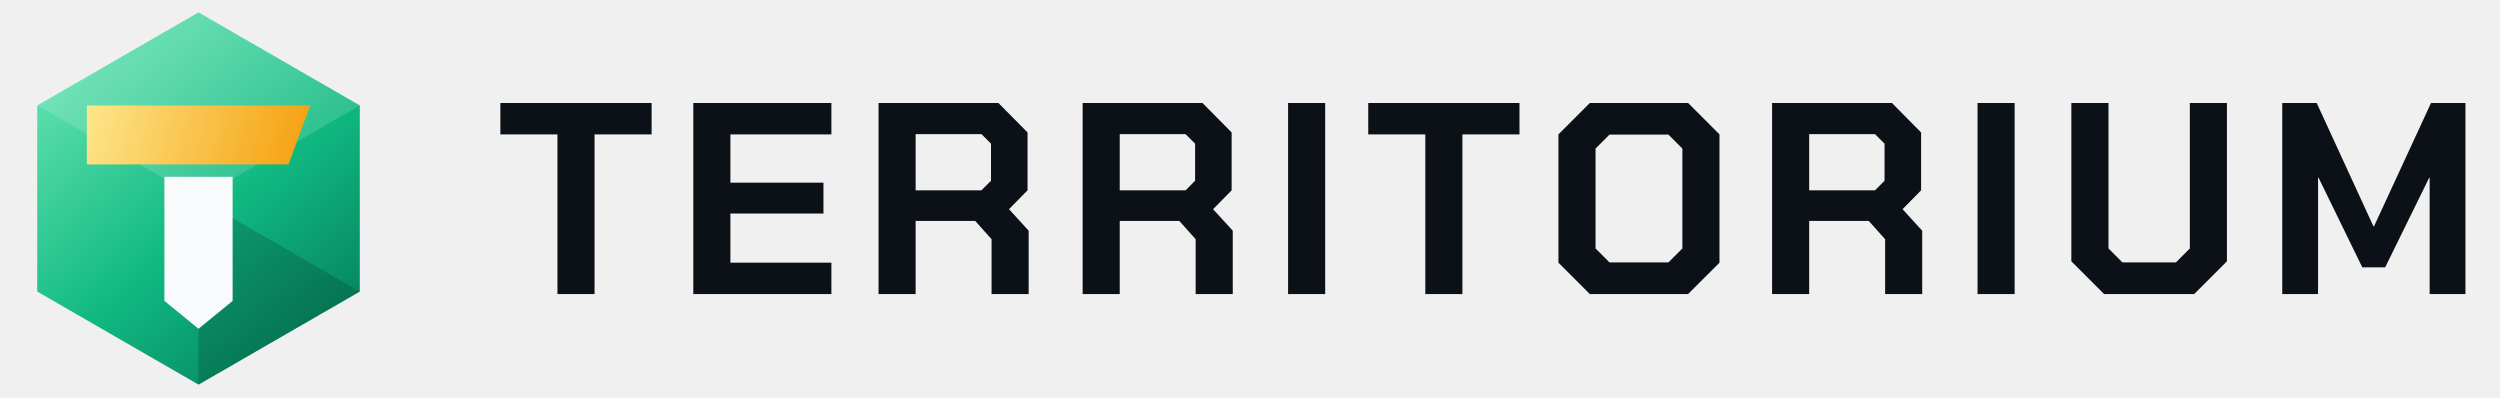
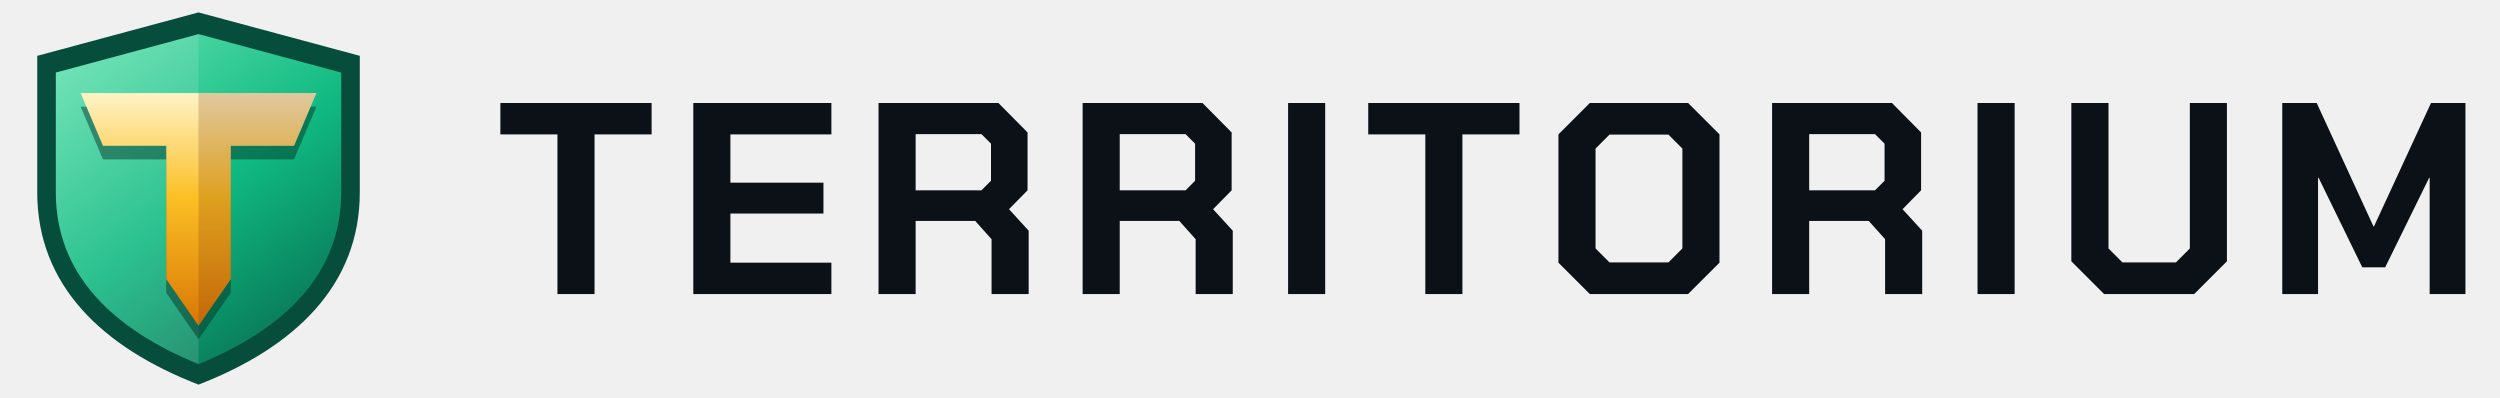
<svg xmlns="http://www.w3.org/2000/svg" viewBox="0 0 403 64">
  <defs>
-     <linearGradient id="d-g" x1="8" y1="4" x2="56" y2="60" gradientUnits="userSpaceOnUse">
+     <linearGradient id="d-g" x1="10" y1="2" x2="54" y2="62" gradientUnits="userSpaceOnUse">
      <stop offset="0" stop-color="#6ee7b7" />
-       <stop offset="0.55" stop-color="#10b981" />
-       <stop offset="1" stop-color="#047857" />
+       <stop offset="0.5" stop-color="#10b981" />
+       <stop offset="1" stop-color="#065f46" />
    </linearGradient>
-     <linearGradient id="d-a" x1="14" y1="17" x2="50" y2="27" gradientUnits="userSpaceOnUse">
-       <stop offset="0" stop-color="#fde68a" />
-       <stop offset="1" stop-color="#f59e0b" />
+     <linearGradient id="d-a" x1="32" y1="15" x2="32" y2="52.5" gradientUnits="userSpaceOnUse">
+       <stop offset="0" stop-color="#fef3c7" />
+       <stop offset="0.45" stop-color="#fbbf24" />
+       <stop offset="1" stop-color="#d97706" />
    </linearGradient>
  </defs>
-   <path d="M32 2 58 17v30L32 62 6 47V17Z" fill="url(#d-g)" />
-   <path d="M32 2 58 17 32 32 6 17Z" fill="#fff" fill-opacity=".14" />
-   <path d="M32 32 58 47 32 62Z" fill="#022c22" fill-opacity=".22" />
-   <path d="M14 17h36l-3.5 9.5H14Z" fill="url(#d-a)" />
-   <path d="M26.5 28.5h11v20L32 53l-5.5-4.5Z" fill="#f8fafc" />
+   <path d="M32 2 58 9v22c0 15-10.5 25-26 31C16.5 56 6 46 6 31V9Z" fill="#064e3b" />
+   <path d="M32 5.5 55 11.7V31c0 13.2-9.1 22-23 27.7C18.1 53 9 44.2 9 31V11.7Z" fill="url(#d-g)" />
+   <path d="M32 5.5 9 11.7V31c0 13.2 9.1 22 23 27.7Z" fill="#fff" fill-opacity=".12" />
+   <path d="M13 15h38l-3.6 8.5H37.2V45L32 52.5 26.8 45V23.5H16.6Z" fill="#022c22" fill-opacity=".45" transform="translate(0 2.2)" />
+   <path d="M13 15h38l-3.6 8.5H37.2V45L32 52.5 26.8 45V23.5H16.6Z" fill="url(#d-a)" />
+   <path d="M32 15h19l-3.6 8.5H37.2V45L32 52.5Z" fill="#78350f" fill-opacity=".22" />
  <g transform="translate(80 47.40)" fill="#0b1117">
    <path d="M9.86 0L9.86-25.74L0.66-25.74L0.66-30.80L25.04-30.80L25.04-25.74L15.84-25.74L15.84 0M31.76 0L31.76-30.80L54.02-30.80L54.02-25.74L37.74-25.74L37.74-17.95L52.74-17.95L52.74-12.98L37.74-12.98L37.74-5.06L54.02-5.06L54.02 0M82.65-13.68L85.82-10.21L85.82 0L79.84 0L79.84-8.84L77.20-11.79L67.60-11.79L67.60 0L61.62 0L61.62-30.80L80.94-30.80L85.64-26.05L85.64-16.72L82.65-13.68M67.60-25.78L67.60-16.72L78.21-16.72L79.75-18.26L79.75-24.24L78.21-25.78M115.55-13.68L118.72-10.21L118.72 0L112.74 0L112.74-8.84L110.10-11.79L100.50-11.79L100.50 0L94.52 0L94.52-30.80L113.84-30.80L118.54-26.05L118.54-16.72L115.55-13.68M100.50-25.78L100.50-16.72L111.11-16.72L112.65-18.26L112.65-24.24L111.11-25.78M127.64 0L127.64-30.80L133.62-30.80L133.62 0M149.76 0L149.76-25.74L140.56-25.74L140.56-30.80L164.94-30.80L164.94-25.74L155.74-25.74L155.74 0M176.28 0L171.22-5.06L171.22-25.74L176.28-30.80L192.12-30.80L197.18-25.74L197.18-5.06L192.12 0L176.28 0M179.45-5.10L188.95-5.10L191.20-7.35L191.20-23.45L188.95-25.70L179.45-25.70L177.20-23.45L177.20-7.35M226.69-13.68L229.86-10.21L229.86 0L223.88 0L223.88-8.84L221.24-11.79L211.64-11.79L211.64 0L205.66 0L205.66-30.80L224.98-30.80L229.68-26.05L229.68-16.72L226.69-13.68M211.64-25.78L211.64-16.72L222.25-16.72L223.79-18.26L223.79-24.24L222.25-25.78M238.78 0L238.78-30.80L244.76-30.80L244.76 0M259.18 0L253.90-5.28L253.90-30.80L259.89-30.80L259.89-7.35L262.13-5.10L270.76-5.10L273-7.35L273-30.80L278.98-30.80L278.98-5.28L273.70 0M287.90 0L287.90-30.80L293.45-30.80L302.60-10.91L302.69-10.91L311.88-30.80L317.43-30.80L317.43 0L311.66 0L311.66-18.74L311.58-18.74L304.49-4.31L300.80-4.31L293.76-18.74L293.67-18.74L293.67 0" />
  </g>
</svg>
